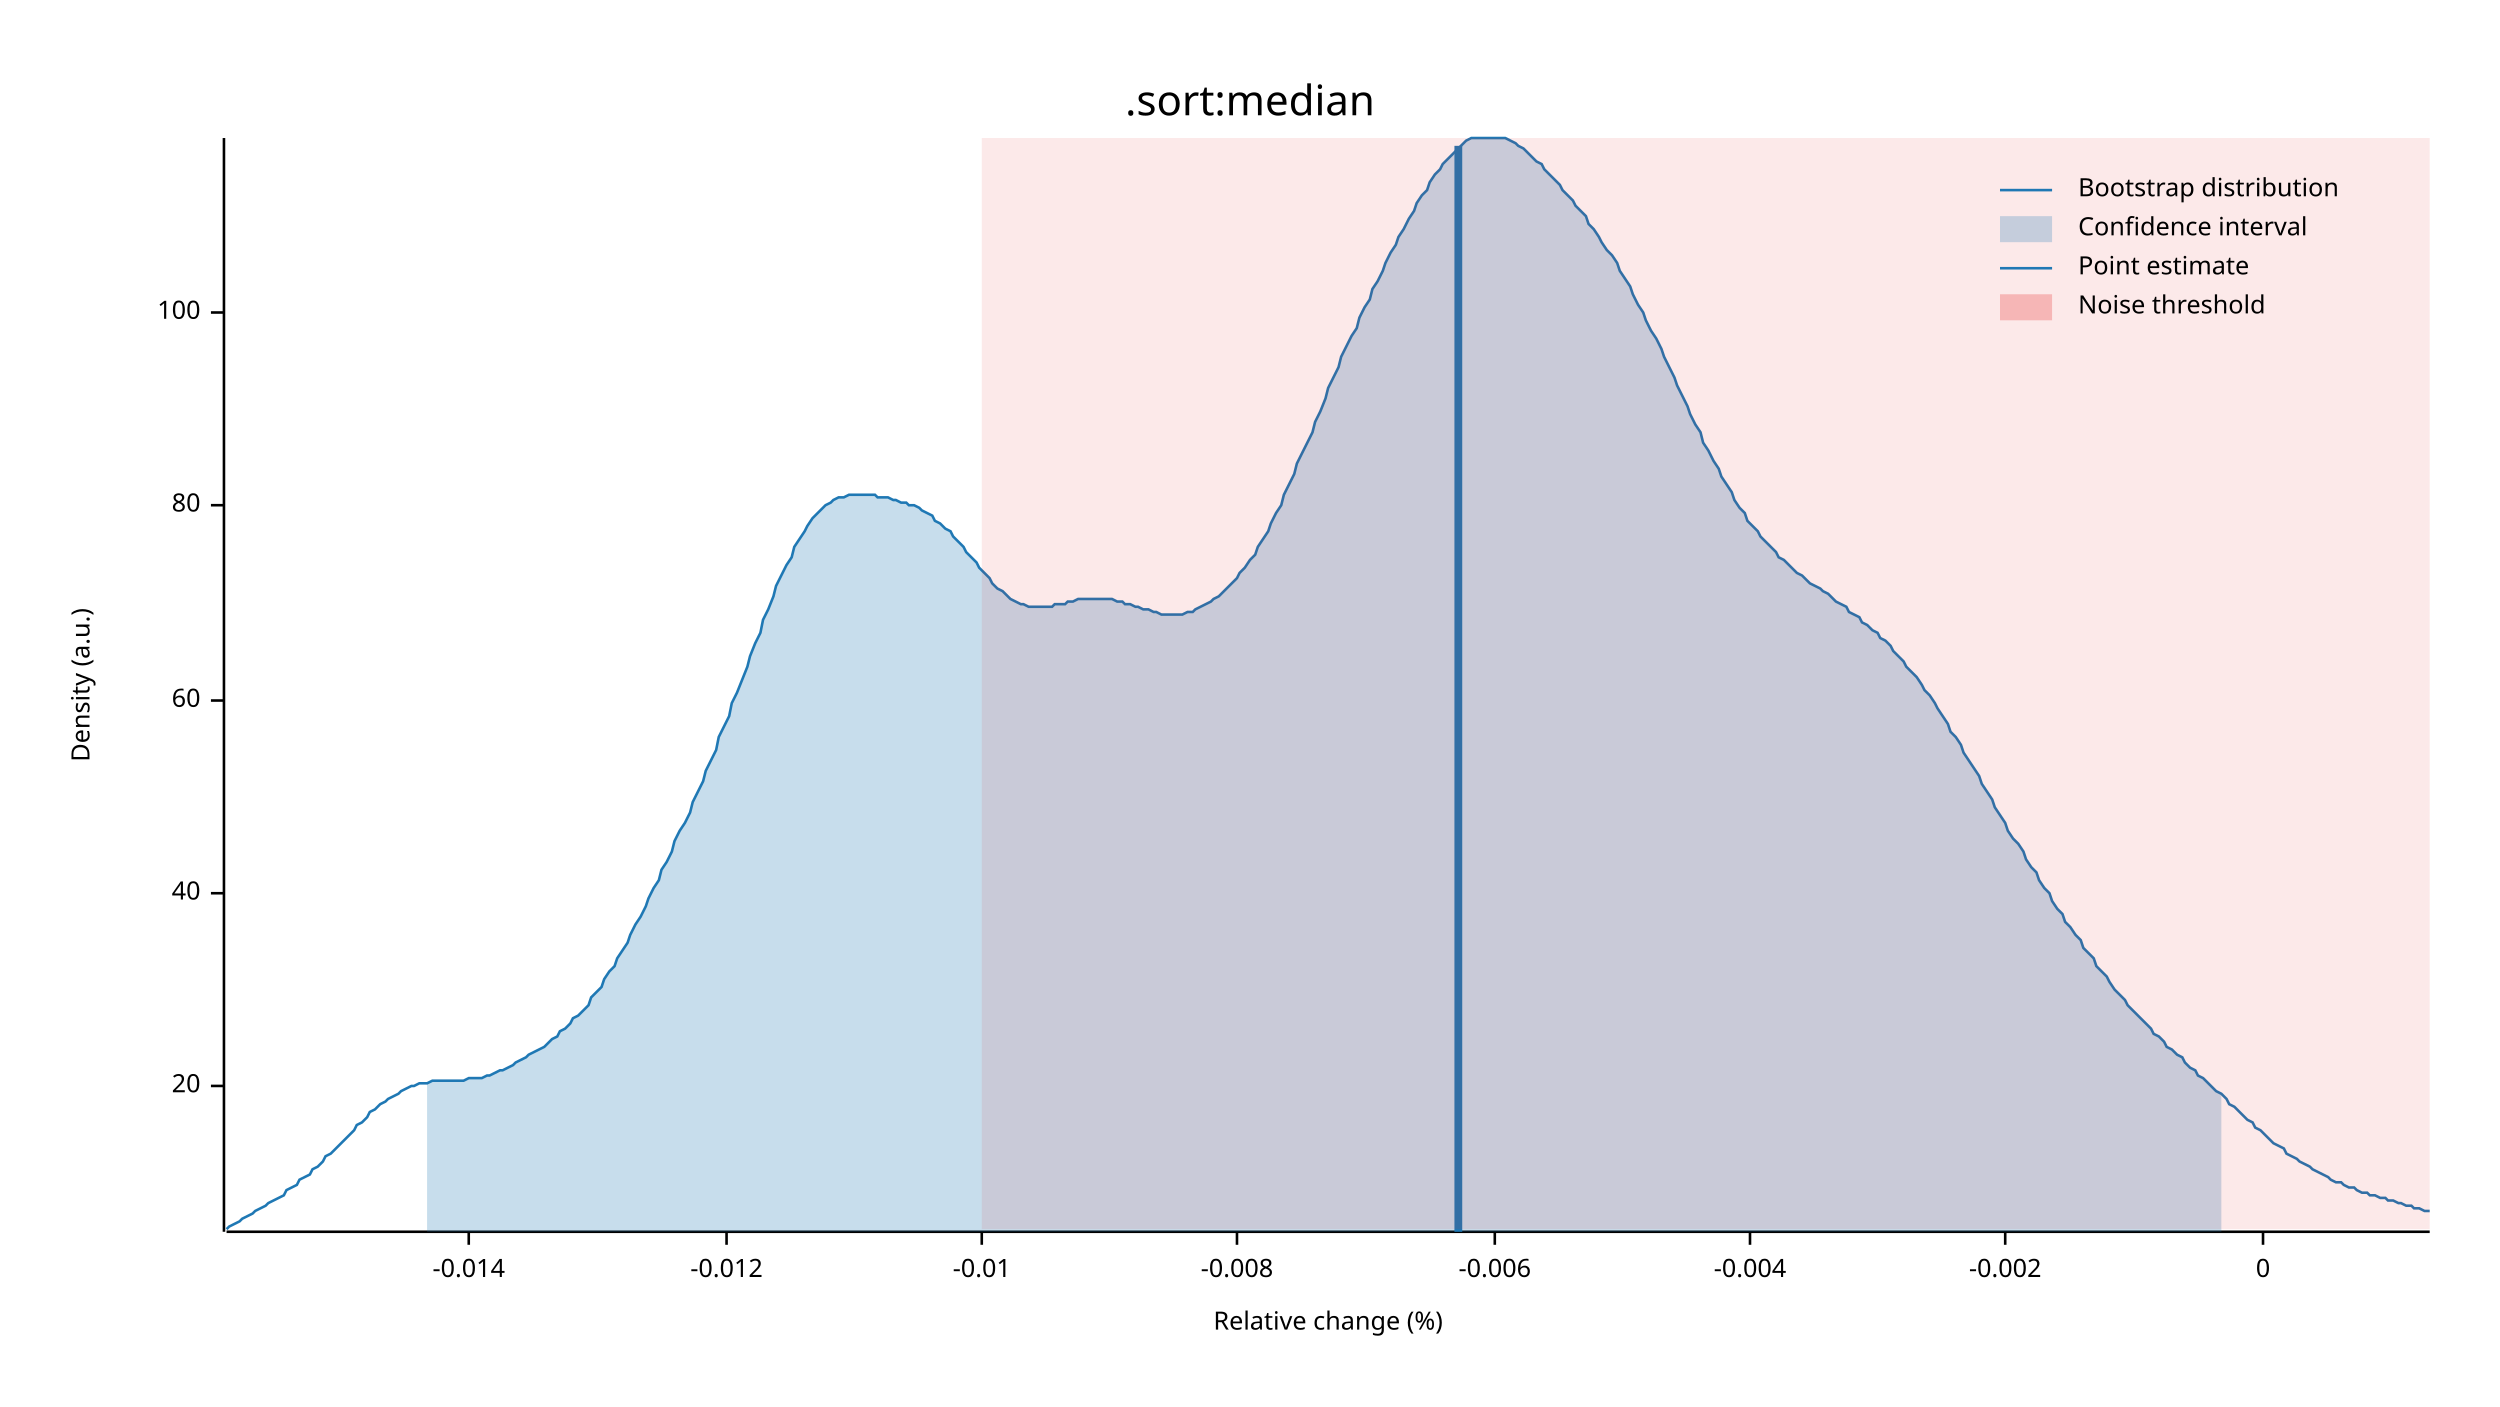
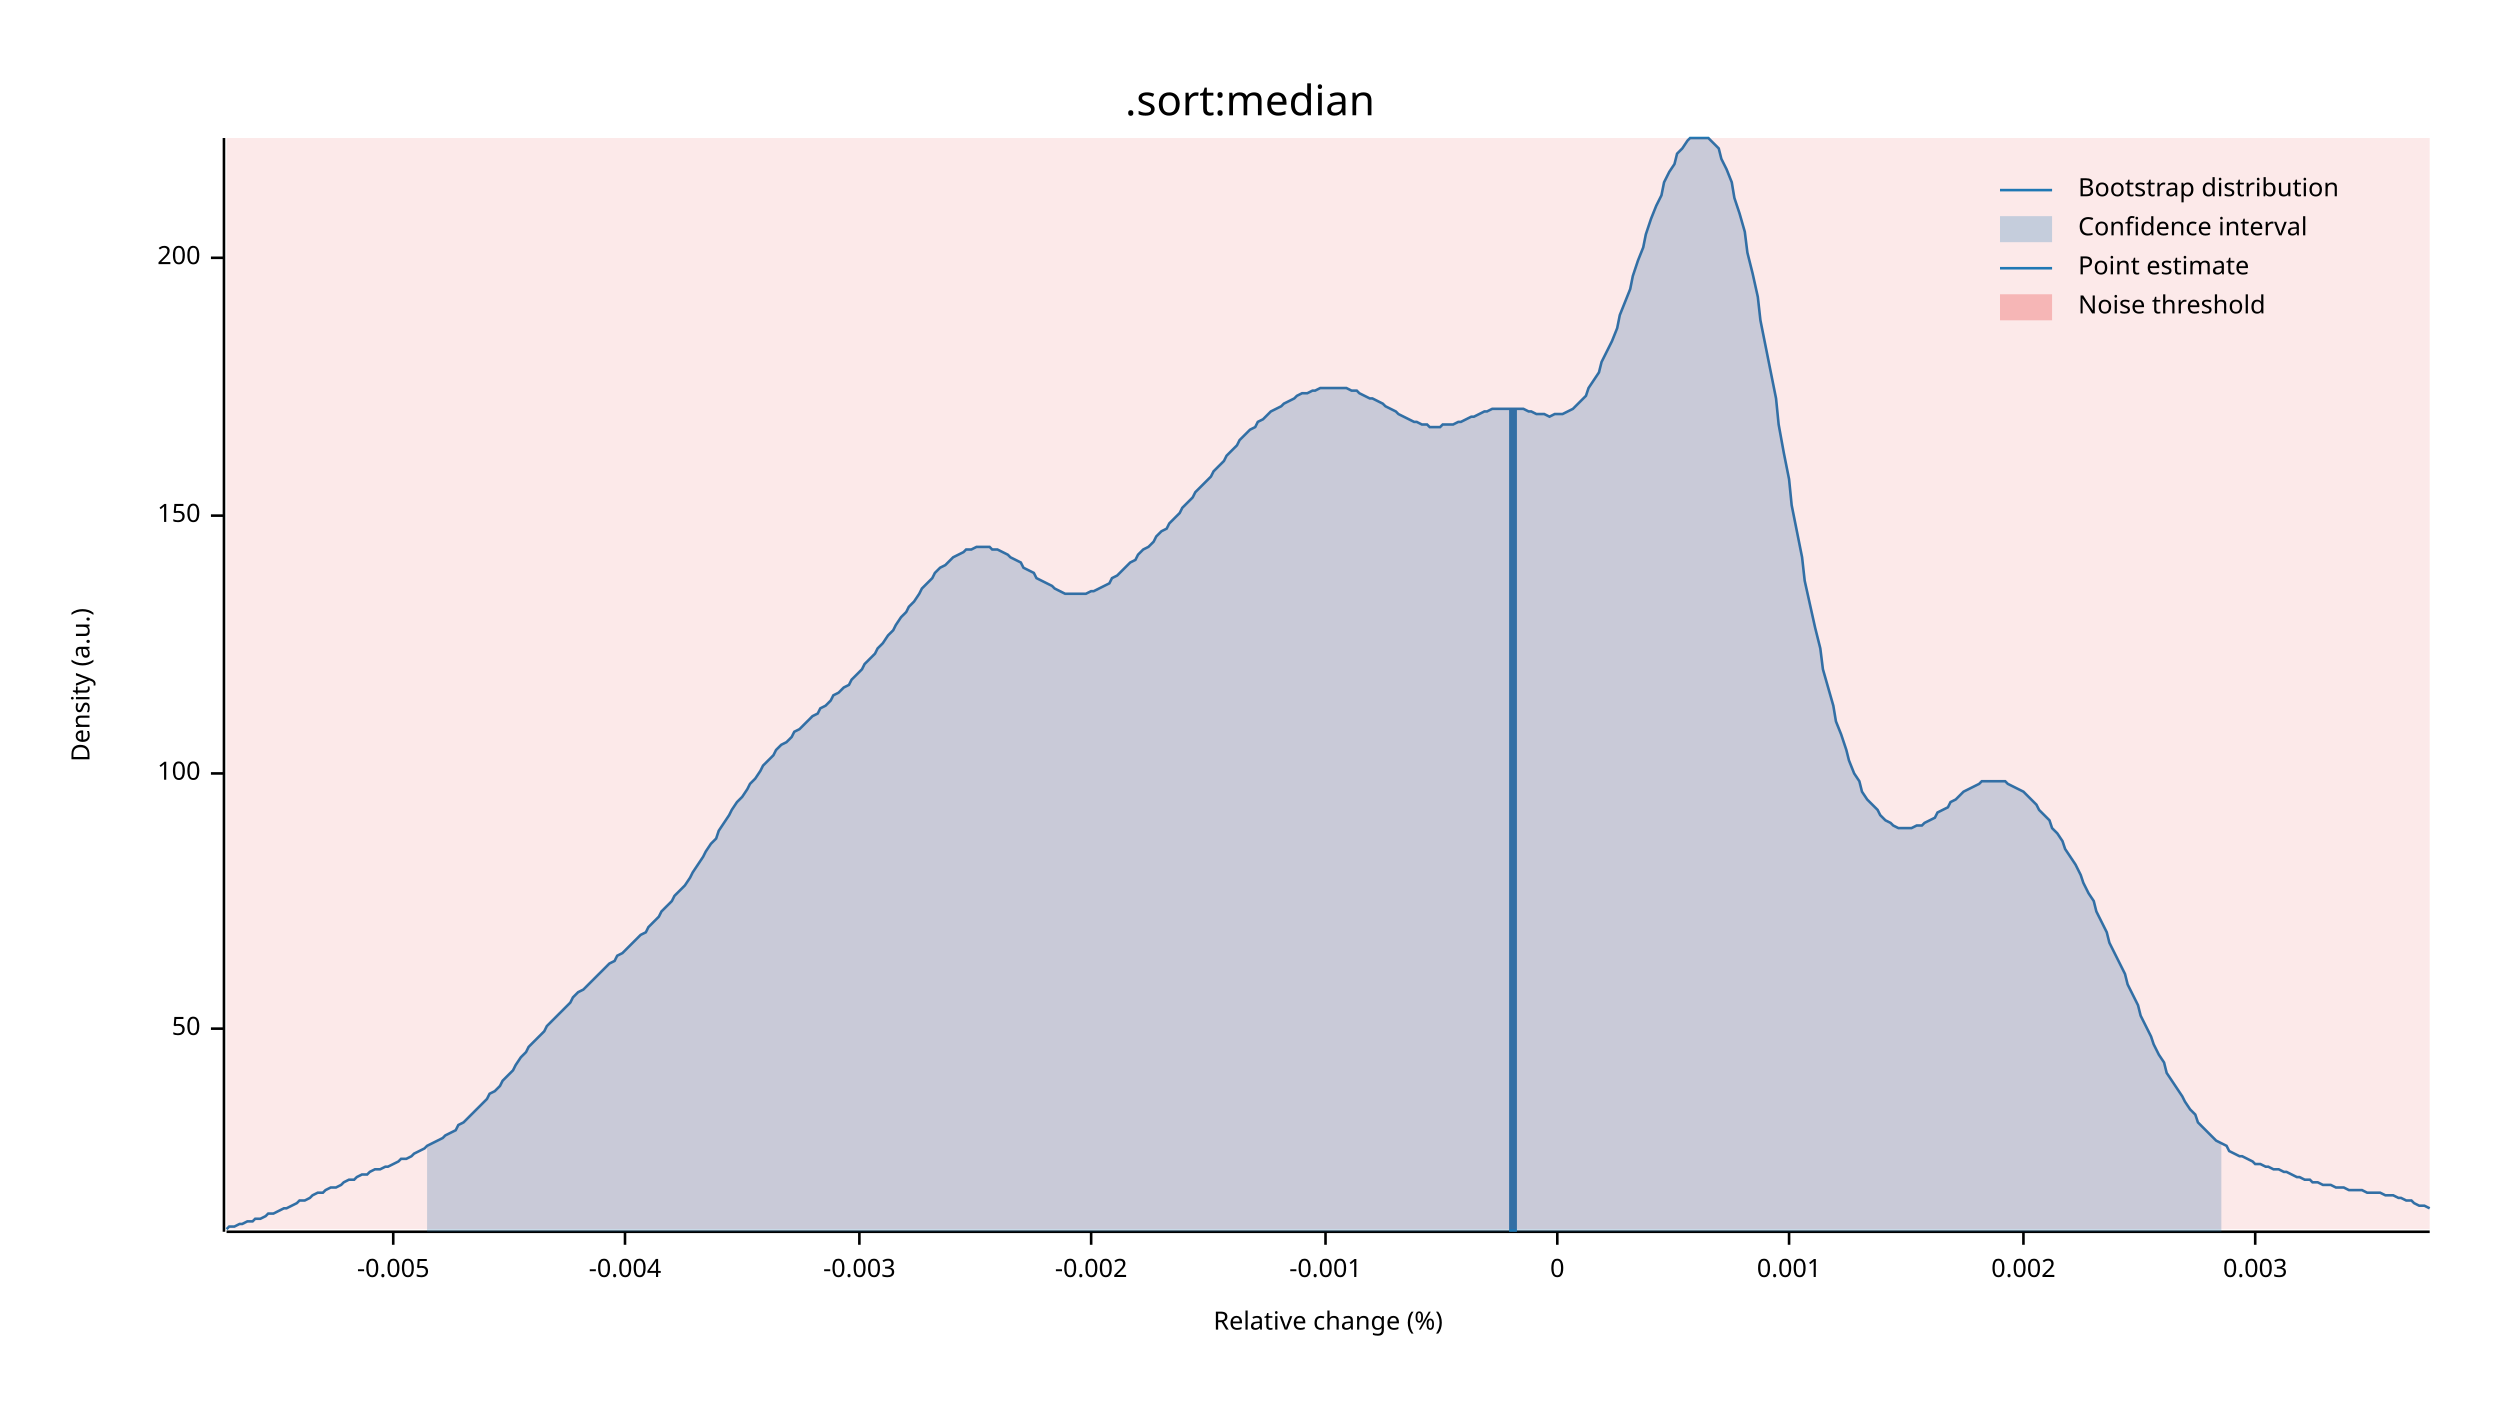
<svg xmlns="http://www.w3.org/2000/svg" width="960" height="540" viewBox="0 0 960 540">
  <text x="480" y="32" dy="0.76em" text-anchor="middle" font-family="sans-serif" font-size="16.129" opacity="1" fill="#000000">
.sort:median
</text>
  <text x="27" y="263" dy="0.76em" text-anchor="middle" font-family="sans-serif" font-size="9.677" opacity="1" fill="#000000" transform="rotate(270, 27, 263)">
Density (a.u.)
</text>
  <text x="510" y="513" dy="-0.5ex" text-anchor="middle" font-family="sans-serif" font-size="9.677" opacity="1" fill="#000000">
Relative change (%)
</text>
  <polyline fill="none" opacity="1" stroke="#000000" stroke-width="1" points="86,53 86,473 " />
-   <text x="77" y="417" dy="0.5ex" text-anchor="end" font-family="sans-serif" font-size="9.677" opacity="1" fill="#000000">
- 20
+   <text x="77" y="395" dy="0.5ex" text-anchor="end" font-family="sans-serif" font-size="9.677" opacity="1" fill="#000000">
+ 50
</text>
-   <polyline fill="none" opacity="1" stroke="#000000" stroke-width="1" points="81,417 86,417 " />
-   <text x="77" y="343" dy="0.5ex" text-anchor="end" font-family="sans-serif" font-size="9.677" opacity="1" fill="#000000">
- 40
- </text>
-   <polyline fill="none" opacity="1" stroke="#000000" stroke-width="1" points="81,343 86,343 " />
-   <text x="77" y="269" dy="0.5ex" text-anchor="end" font-family="sans-serif" font-size="9.677" opacity="1" fill="#000000">
- 60
- </text>
-   <polyline fill="none" opacity="1" stroke="#000000" stroke-width="1" points="81,269 86,269 " />
-   <text x="77" y="194" dy="0.5ex" text-anchor="end" font-family="sans-serif" font-size="9.677" opacity="1" fill="#000000">
- 80
- </text>
-   <polyline fill="none" opacity="1" stroke="#000000" stroke-width="1" points="81,194 86,194 " />
-   <text x="77" y="120" dy="0.5ex" text-anchor="end" font-family="sans-serif" font-size="9.677" opacity="1" fill="#000000">
+   <polyline fill="none" opacity="1" stroke="#000000" stroke-width="1" points="81,395 86,395 " />
+   <text x="77" y="297" dy="0.5ex" text-anchor="end" font-family="sans-serif" font-size="9.677" opacity="1" fill="#000000">
100
</text>
-   <polyline fill="none" opacity="1" stroke="#000000" stroke-width="1" points="81,120 86,120 " />
+   <polyline fill="none" opacity="1" stroke="#000000" stroke-width="1" points="81,297 86,297 " />
+   <text x="77" y="198" dy="0.5ex" text-anchor="end" font-family="sans-serif" font-size="9.677" opacity="1" fill="#000000">
+ 150
+ </text>
+   <polyline fill="none" opacity="1" stroke="#000000" stroke-width="1" points="81,198 86,198 " />
+   <text x="77" y="99" dy="0.5ex" text-anchor="end" font-family="sans-serif" font-size="9.677" opacity="1" fill="#000000">
+ 200
+ </text>
+   <polyline fill="none" opacity="1" stroke="#000000" stroke-width="1" points="81,99 86,99 " />
  <polyline fill="none" opacity="1" stroke="#000000" stroke-width="1" points="87,473 933,473 " />
-   <text x="180" y="483" dy="0.76em" text-anchor="middle" font-family="sans-serif" font-size="9.677" opacity="1" fill="#000000">
- -0.014
+   <text x="151" y="483" dy="0.76em" text-anchor="middle" font-family="sans-serif" font-size="9.677" opacity="1" fill="#000000">
+ -0.005
</text>
-   <polyline fill="none" opacity="1" stroke="#000000" stroke-width="1" points="180,473 180,478 " />
-   <text x="279" y="483" dy="0.76em" text-anchor="middle" font-family="sans-serif" font-size="9.677" opacity="1" fill="#000000">
- -0.012
- </text>
-   <polyline fill="none" opacity="1" stroke="#000000" stroke-width="1" points="279,473 279,478 " />
-   <text x="377" y="483" dy="0.76em" text-anchor="middle" font-family="sans-serif" font-size="9.677" opacity="1" fill="#000000">
- -0.01
- </text>
-   <polyline fill="none" opacity="1" stroke="#000000" stroke-width="1" points="377,473 377,478 " />
-   <text x="475" y="483" dy="0.76em" text-anchor="middle" font-family="sans-serif" font-size="9.677" opacity="1" fill="#000000">
- -0.008
- </text>
-   <polyline fill="none" opacity="1" stroke="#000000" stroke-width="1" points="475,473 475,478 " />
-   <text x="574" y="483" dy="0.76em" text-anchor="middle" font-family="sans-serif" font-size="9.677" opacity="1" fill="#000000">
- -0.006
- </text>
-   <polyline fill="none" opacity="1" stroke="#000000" stroke-width="1" points="574,473 574,478 " />
-   <text x="672" y="483" dy="0.76em" text-anchor="middle" font-family="sans-serif" font-size="9.677" opacity="1" fill="#000000">
+   <polyline fill="none" opacity="1" stroke="#000000" stroke-width="1" points="151,473 151,478 " />
+   <text x="240" y="483" dy="0.76em" text-anchor="middle" font-family="sans-serif" font-size="9.677" opacity="1" fill="#000000">
-0.004
</text>
-   <polyline fill="none" opacity="1" stroke="#000000" stroke-width="1" points="672,473 672,478 " />
-   <text x="770" y="483" dy="0.76em" text-anchor="middle" font-family="sans-serif" font-size="9.677" opacity="1" fill="#000000">
+   <polyline fill="none" opacity="1" stroke="#000000" stroke-width="1" points="240,473 240,478 " />
+   <text x="330" y="483" dy="0.76em" text-anchor="middle" font-family="sans-serif" font-size="9.677" opacity="1" fill="#000000">
+ -0.003
+ </text>
+   <polyline fill="none" opacity="1" stroke="#000000" stroke-width="1" points="330,473 330,478 " />
+   <text x="419" y="483" dy="0.76em" text-anchor="middle" font-family="sans-serif" font-size="9.677" opacity="1" fill="#000000">
-0.002
</text>
-   <polyline fill="none" opacity="1" stroke="#000000" stroke-width="1" points="770,473 770,478 " />
-   <text x="869" y="483" dy="0.76em" text-anchor="middle" font-family="sans-serif" font-size="9.677" opacity="1" fill="#000000">
+   <polyline fill="none" opacity="1" stroke="#000000" stroke-width="1" points="419,473 419,478 " />
+   <text x="509" y="483" dy="0.76em" text-anchor="middle" font-family="sans-serif" font-size="9.677" opacity="1" fill="#000000">
+ -0.001
+ </text>
+   <polyline fill="none" opacity="1" stroke="#000000" stroke-width="1" points="509,473 509,478 " />
+   <text x="598" y="483" dy="0.76em" text-anchor="middle" font-family="sans-serif" font-size="9.677" opacity="1" fill="#000000">
0
</text>
-   <polyline fill="none" opacity="1" stroke="#000000" stroke-width="1" points="869,473 869,478 " />
-   <polyline fill="none" opacity="1" stroke="#1F78B4" stroke-width="1" points="87,472 88,471 90,470 92,469 93,468 95,467 97,466 98,465 100,464 102,463 103,462 105,461 107,460 109,459 110,457 112,456 114,455 115,453 117,452 119,451 120,449 122,448 124,446 125,444 127,443 129,441 131,439 132,438 134,436 136,434 137,432 139,431 141,429 142,427 144,426 146,424 148,423 149,422 151,421 153,420 154,419 156,418 158,417 159,417 161,416 163,416 164,416 166,415 168,415 170,415 171,415 173,415 175,415 176,415 178,415 180,414 181,414 183,414 185,414 187,413 188,413 190,412 192,411 193,411 195,410 197,409 198,408 200,407 202,406 203,405 205,404 207,403 209,402 210,401 212,399 214,398 215,396 217,395 219,393 220,391 222,390 224,388 226,386 227,383 229,381 231,379 232,376 234,373 236,371 237,368 239,365 241,362 242,359 244,355 246,352 248,348 249,345 251,341 253,338 254,334 256,331 258,327 259,323 261,319 263,316 265,312 266,308 268,304 270,300 271,296 273,292 275,288 276,283 278,279 280,275 281,270 283,266 285,261 287,256 288,252 290,247 292,243 293,238 295,234 297,229 298,225 300,221 302,217 304,214 305,210 307,207 309,204 310,202 312,199 314,197 315,196 317,194 319,193 320,192 322,191 324,191 326,190 327,190 329,190 331,190 332,190 334,190 336,190 337,191 339,191 341,191 343,192 344,192 346,193 348,193 349,194 351,194 353,195 354,196 356,197 358,198 359,200 361,201 363,203 365,204 366,206 368,208 370,210 371,212 373,214 375,216 376,218 378,220 380,222 381,224 383,226 385,227 387,229 388,230 390,231 392,232 393,232 395,233 397,233 398,233 400,233 402,233 404,233 405,232 407,232 409,232 410,231 412,231 414,230 415,230 417,230 419,230 420,230 422,230 424,230 426,230 427,230 429,231 431,231 432,232 434,232 436,233 437,233 439,234 441,234 443,235 444,235 446,236 448,236 449,236 451,236 453,236 454,236 456,235 458,235 459,234 461,233 463,232 465,231 466,230 468,229 470,227 471,226 473,224 475,222 476,220 478,218 480,215 482,213 483,210 485,207 487,204 488,201 490,197 492,194 493,190 495,186 497,182 498,178 500,174 502,170 504,166 505,162 507,158 509,153 510,149 512,145 514,141 515,137 517,133 519,129 521,126 522,122 524,118 526,115 527,111 529,108 531,104 532,101 534,97 536,94 537,91 539,88 541,84 543,81 544,78 546,75 548,73 549,70 551,67 553,65 554,63 556,61 558,59 560,57 561,56 563,54 565,53 566,53 568,53 570,53 571,53 573,53 575,53 576,53 578,53 580,54 582,55 583,56 585,57 587,59 588,60 590,62 592,63 593,65 595,67 597,69 599,71 600,73 602,75 604,77 605,79 607,81 609,83 610,86 612,88 614,91 615,93 617,96 619,98 621,101 622,104 624,107 626,110 627,113 629,117 631,120 632,123 634,127 636,130 638,134 639,137 641,141 643,145 644,148 646,152 648,156 649,159 651,163 653,166 654,170 656,173 658,177 660,180 661,183 663,186 665,189 666,192 668,195 670,197 671,200 673,202 675,204 676,206 678,208 680,210 682,212 683,214 685,215 687,217 688,218 690,220 692,221 693,222 695,224 697,225 699,226 700,227 702,228 704,230 705,231 707,232 709,233 710,235 712,236 714,237 715,239 717,240 719,242 721,243 722,245 724,246 726,248 727,250 729,252 731,254 732,256 734,258 736,260 738,263 739,265 741,267 743,270 744,272 746,275 748,278 749,281 751,283 753,286 754,289 756,292 758,295 760,298 761,301 763,304 765,307 766,310 768,313 770,316 771,319 773,322 775,324 777,327 778,330 780,333 782,335 783,338 785,341 787,343 788,346 790,349 792,351 793,354 795,356 797,359 799,361 800,364 802,366 804,368 805,371 807,373 809,375 810,377 812,380 814,382 816,384 817,386 819,388 821,390 822,391 824,393 826,395 827,397 829,398 831,400 832,402 834,403 836,405 838,406 839,408 841,410 843,411 844,413 846,414 848,416 849,417 851,419 853,420 855,422 856,424 858,425 860,427 861,428 863,430 865,431 866,433 868,434 870,436 871,437 873,439 875,440 877,441 878,443 880,444 882,445 883,446 885,447 887,448 888,449 890,450 892,451 894,452 895,453 897,454 899,454 900,455 902,456 904,456 905,457 907,458 909,458 910,459 912,459 914,460 916,460 917,461 919,461 921,462 922,462 924,463 926,463 927,464 929,464 931,465 933,465 " />
-   <polygon opacity="0.25" fill="#1F78B4" points="164,416 166,415 168,415 170,415 171,415 173,415 175,415 176,415 178,415 180,414 181,414 183,414 185,414 187,413 188,413 190,412 192,411 193,411 195,410 197,409 198,408 200,407 202,406 203,405 205,404 207,403 209,402 210,401 212,399 214,398 215,396 217,395 219,393 220,391 222,390 224,388 226,386 227,383 229,381 231,379 232,376 234,373 236,371 237,368 239,365 241,362 242,359 244,355 246,352 248,348 249,345 251,341 253,338 254,334 256,331 258,327 259,323 261,319 263,316 265,312 266,308 268,304 270,300 271,296 273,292 275,288 276,283 278,279 280,275 281,270 283,266 285,261 287,256 288,252 290,247 292,243 293,238 295,234 297,229 298,225 300,221 302,217 304,214 305,210 307,207 309,204 310,202 312,199 314,197 315,196 317,194 319,193 320,192 322,191 324,191 326,190 327,190 329,190 331,190 332,190 334,190 336,190 337,191 339,191 341,191 343,192 344,192 346,193 348,193 349,194 351,194 353,195 354,196 356,197 358,198 359,200 361,201 363,203 365,204 366,206 368,208 370,210 371,212 373,214 375,216 376,218 378,220 380,222 381,224 383,226 385,227 387,229 388,230 390,231 392,232 393,232 395,233 397,233 398,233 400,233 402,233 404,233 405,232 407,232 409,232 410,231 412,231 414,230 415,230 417,230 419,230 420,230 422,230 424,230 426,230 427,230 429,231 431,231 432,232 434,232 436,233 437,233 439,234 441,234 443,235 444,235 446,236 448,236 449,236 451,236 453,236 454,236 456,235 458,235 459,234 461,233 463,232 465,231 466,230 468,229 470,227 471,226 473,224 475,222 476,220 478,218 480,215 482,213 483,210 485,207 487,204 488,201 490,197 492,194 493,190 495,186 497,182 498,178 500,174 502,170 504,166 505,162 507,158 509,153 510,149 512,145 514,141 515,137 517,133 519,129 521,126 522,122 524,118 526,115 527,111 529,108 531,104 532,101 534,97 536,94 537,91 539,88 541,84 543,81 544,78 546,75 548,73 549,70 551,67 553,65 554,63 556,61 558,59 560,57 561,56 563,54 565,53 566,53 568,53 570,53 571,53 573,53 575,53 576,53 578,53 580,54 582,55 583,56 585,57 587,59 588,60 590,62 592,63 593,65 595,67 597,69 599,71 600,73 602,75 604,77 605,79 607,81 609,83 610,86 612,88 614,91 615,93 617,96 619,98 621,101 622,104 624,107 626,110 627,113 629,117 631,120 632,123 634,127 636,130 638,134 639,137 641,141 643,145 644,148 646,152 648,156 649,159 651,163 653,166 654,170 656,173 658,177 660,180 661,183 663,186 665,189 666,192 668,195 670,197 671,200 673,202 675,204 676,206 678,208 680,210 682,212 683,214 685,215 687,217 688,218 690,220 692,221 693,222 695,224 697,225 699,226 700,227 702,228 704,230 705,231 707,232 709,233 710,235 712,236 714,237 715,239 717,240 719,242 721,243 722,245 724,246 726,248 727,250 729,252 731,254 732,256 734,258 736,260 738,263 739,265 741,267 743,270 744,272 746,275 748,278 749,281 751,283 753,286 754,289 756,292 758,295 760,298 761,301 763,304 765,307 766,310 768,313 770,316 771,319 773,322 775,324 777,327 778,330 780,333 782,335 783,338 785,341 787,343 788,346 790,349 792,351 793,354 795,356 797,359 799,361 800,364 802,366 804,368 805,371 807,373 809,375 810,377 812,380 814,382 816,384 817,386 819,388 821,390 822,391 824,393 826,395 827,397 829,398 831,400 832,402 834,403 836,405 838,406 839,408 841,410 843,411 844,413 846,414 848,416 849,417 851,419 853,420 853,473 164,473 " />
-   <polyline fill="none" opacity="1" stroke="#1F78B4" stroke-width="3" points="560,473 560,56 " />
-   <rect x="377" y="53" width="556" height="419" opacity="0.1" fill="#E31A1C" stroke="none" />
+   <polyline fill="none" opacity="1" stroke="#000000" stroke-width="1" points="598,473 598,478 " />
+   <text x="687" y="483" dy="0.76em" text-anchor="middle" font-family="sans-serif" font-size="9.677" opacity="1" fill="#000000">
+ 0.001
+ </text>
+   <polyline fill="none" opacity="1" stroke="#000000" stroke-width="1" points="687,473 687,478 " />
+   <text x="777" y="483" dy="0.76em" text-anchor="middle" font-family="sans-serif" font-size="9.677" opacity="1" fill="#000000">
+ 0.002
+ </text>
+   <polyline fill="none" opacity="1" stroke="#000000" stroke-width="1" points="777,473 777,478 " />
+   <text x="866" y="483" dy="0.76em" text-anchor="middle" font-family="sans-serif" font-size="9.677" opacity="1" fill="#000000">
+ 0.003
+ </text>
+   <polyline fill="none" opacity="1" stroke="#000000" stroke-width="1" points="866,473 866,478 " />
+   <polyline fill="none" opacity="1" stroke="#1F78B4" stroke-width="1" points="87,472 88,471 90,471 92,470 93,470 95,469 97,469 98,468 100,468 102,467 103,466 105,466 107,465 109,464 110,464 112,463 114,462 115,461 117,461 119,460 120,459 122,458 124,458 125,457 127,456 129,456 131,455 132,454 134,453 136,453 137,452 139,451 141,451 142,450 144,449 146,449 148,448 149,448 151,447 153,446 154,445 156,445 158,444 159,443 161,442 163,441 164,440 166,439 168,438 170,437 171,436 173,435 175,434 176,432 178,431 180,429 181,428 183,426 185,424 187,422 188,420 190,419 192,417 193,415 195,413 197,411 198,409 200,406 202,404 203,402 205,400 207,398 209,396 210,394 212,392 214,390 215,389 217,387 219,385 220,383 222,381 224,380 226,378 227,377 229,375 231,373 232,372 234,370 236,369 237,367 239,366 241,364 242,363 244,361 246,359 248,358 249,356 251,354 253,352 254,350 256,348 258,346 259,344 261,342 263,340 265,337 266,335 268,332 270,329 271,327 273,324 275,322 276,319 278,316 280,313 281,311 283,308 285,306 287,303 288,301 290,299 292,296 293,294 295,292 297,290 298,288 300,286 302,285 304,283 305,281 307,280 309,278 310,277 312,275 314,274 315,272 317,271 319,269 320,267 322,266 324,264 326,263 327,261 329,259 331,257 332,255 334,253 336,251 337,249 339,247 341,244 343,242 344,240 346,237 348,235 349,233 351,231 353,228 354,226 356,224 358,222 359,220 361,218 363,217 365,215 366,214 368,213 370,212 371,211 373,211 375,210 376,210 378,210 380,210 381,211 383,211 385,212 387,213 388,214 390,215 392,216 393,218 395,219 397,220 398,222 400,223 402,224 404,225 405,226 407,227 409,228 410,228 412,228 414,228 415,228 417,228 419,227 420,227 422,226 424,225 426,224 427,222 429,221 431,219 432,218 434,216 436,215 437,213 439,211 441,210 443,208 444,206 446,204 448,203 449,201 451,199 453,197 454,195 456,193 458,191 459,189 461,187 463,185 465,183 466,181 468,179 470,177 471,175 473,173 475,171 476,169 478,167 480,165 482,164 483,162 485,161 487,159 488,158 490,157 492,156 493,155 495,154 497,153 498,152 500,151 502,151 504,150 505,150 507,149 509,149 510,149 512,149 514,149 515,149 517,149 519,150 521,150 522,151 524,152 526,153 527,153 529,154 531,155 532,156 534,157 536,158 537,159 539,160 541,161 543,162 544,162 546,163 548,163 549,164 551,164 553,164 554,163 556,163 558,163 560,162 561,162 563,161 565,160 566,160 568,159 570,158 571,158 573,157 575,157 576,157 578,157 580,157 582,157 583,157 585,157 587,158 588,158 590,159 592,159 593,159 595,160 597,159 599,159 600,159 602,158 604,157 605,156 607,154 609,152 610,149 612,146 614,143 615,139 617,135 619,131 621,126 622,121 624,116 626,111 627,106 629,100 631,95 632,90 634,84 636,79 638,75 639,70 641,66 643,63 644,59 646,57 648,54 649,53 651,53 653,53 654,53 656,53 658,55 660,57 661,61 663,65 665,70 666,76 668,82 670,89 671,97 673,105 675,114 676,123 678,133 680,143 682,153 683,163 685,174 687,184 688,194 690,204 692,214 693,223 695,232 697,241 699,249 700,257 702,264 704,271 705,277 707,282 709,288 710,292 712,297 714,300 715,304 717,307 719,309 721,311 722,313 724,315 726,316 727,317 729,318 731,318 732,318 734,318 736,317 738,317 739,316 741,315 743,314 744,312 746,311 748,310 749,308 751,307 753,305 754,304 756,303 758,302 760,301 761,300 763,300 765,300 766,300 768,300 770,300 771,301 773,302 775,303 777,304 778,305 780,307 782,309 783,311 785,313 787,315 788,318 790,320 792,323 793,326 795,329 797,332 799,336 800,339 802,343 804,346 805,350 807,354 809,358 810,362 812,366 814,370 816,374 817,378 819,382 821,386 822,390 824,394 826,398 827,401 829,405 831,408 832,412 834,415 836,418 838,421 839,423 841,426 843,428 844,431 846,433 848,435 849,436 851,438 853,439 855,440 856,442 858,443 860,444 861,444 863,445 865,446 866,447 868,447 870,448 871,448 873,449 875,449 877,450 878,450 880,451 882,452 883,452 885,453 887,453 888,454 890,454 892,455 894,455 895,455 897,456 899,456 900,456 902,457 904,457 905,457 907,457 909,458 910,458 912,458 914,458 916,459 917,459 919,459 921,460 922,460 924,461 926,461 927,462 929,463 931,463 933,464 " />
+   <polygon opacity="0.25" fill="#1F78B4" points="164,440 166,439 168,438 170,437 171,436 173,435 175,434 176,432 178,431 180,429 181,428 183,426 185,424 187,422 188,420 190,419 192,417 193,415 195,413 197,411 198,409 200,406 202,404 203,402 205,400 207,398 209,396 210,394 212,392 214,390 215,389 217,387 219,385 220,383 222,381 224,380 226,378 227,377 229,375 231,373 232,372 234,370 236,369 237,367 239,366 241,364 242,363 244,361 246,359 248,358 249,356 251,354 253,352 254,350 256,348 258,346 259,344 261,342 263,340 265,337 266,335 268,332 270,329 271,327 273,324 275,322 276,319 278,316 280,313 281,311 283,308 285,306 287,303 288,301 290,299 292,296 293,294 295,292 297,290 298,288 300,286 302,285 304,283 305,281 307,280 309,278 310,277 312,275 314,274 315,272 317,271 319,269 320,267 322,266 324,264 326,263 327,261 329,259 331,257 332,255 334,253 336,251 337,249 339,247 341,244 343,242 344,240 346,237 348,235 349,233 351,231 353,228 354,226 356,224 358,222 359,220 361,218 363,217 365,215 366,214 368,213 370,212 371,211 373,211 375,210 376,210 378,210 380,210 381,211 383,211 385,212 387,213 388,214 390,215 392,216 393,218 395,219 397,220 398,222 400,223 402,224 404,225 405,226 407,227 409,228 410,228 412,228 414,228 415,228 417,228 419,227 420,227 422,226 424,225 426,224 427,222 429,221 431,219 432,218 434,216 436,215 437,213 439,211 441,210 443,208 444,206 446,204 448,203 449,201 451,199 453,197 454,195 456,193 458,191 459,189 461,187 463,185 465,183 466,181 468,179 470,177 471,175 473,173 475,171 476,169 478,167 480,165 482,164 483,162 485,161 487,159 488,158 490,157 492,156 493,155 495,154 497,153 498,152 500,151 502,151 504,150 505,150 507,149 509,149 510,149 512,149 514,149 515,149 517,149 519,150 521,150 522,151 524,152 526,153 527,153 529,154 531,155 532,156 534,157 536,158 537,159 539,160 541,161 543,162 544,162 546,163 548,163 549,164 551,164 553,164 554,163 556,163 558,163 560,162 561,162 563,161 565,160 566,160 568,159 570,158 571,158 573,157 575,157 576,157 578,157 580,157 582,157 583,157 585,157 587,158 588,158 590,159 592,159 593,159 595,160 597,159 599,159 600,159 602,158 604,157 605,156 607,154 609,152 610,149 612,146 614,143 615,139 617,135 619,131 621,126 622,121 624,116 626,111 627,106 629,100 631,95 632,90 634,84 636,79 638,75 639,70 641,66 643,63 644,59 646,57 648,54 649,53 651,53 653,53 654,53 656,53 658,55 660,57 661,61 663,65 665,70 666,76 668,82 670,89 671,97 673,105 675,114 676,123 678,133 680,143 682,153 683,163 685,174 687,184 688,194 690,204 692,214 693,223 695,232 697,241 699,249 700,257 702,264 704,271 705,277 707,282 709,288 710,292 712,297 714,300 715,304 717,307 719,309 721,311 722,313 724,315 726,316 727,317 729,318 731,318 732,318 734,318 736,317 738,317 739,316 741,315 743,314 744,312 746,311 748,310 749,308 751,307 753,305 754,304 756,303 758,302 760,301 761,300 763,300 765,300 766,300 768,300 770,300 771,301 773,302 775,303 777,304 778,305 780,307 782,309 783,311 785,313 787,315 788,318 790,320 792,323 793,326 795,329 797,332 799,336 800,339 802,343 804,346 805,350 807,354 809,358 810,362 812,366 814,370 816,374 817,378 819,382 821,386 822,390 824,394 826,398 827,401 829,405 831,408 832,412 834,415 836,418 838,421 839,423 841,426 843,428 844,431 846,433 848,435 849,436 851,438 853,439 853,473 164,473 " />
+   <polyline fill="none" opacity="1" stroke="#1F78B4" stroke-width="3" points="581,473 581,157 " />
+   <rect x="87" y="53" width="846" height="419" opacity="0.1" fill="#E31A1C" stroke="none" />
  <text x="798" y="68" dy="0.76em" text-anchor="start" font-family="sans-serif" font-size="9.677" opacity="1" fill="#000000">
Bootstrap distribution
</text>
  <text x="798" y="83" dy="0.76em" text-anchor="start" font-family="sans-serif" font-size="9.677" opacity="1" fill="#000000">
Confidence interval
</text>
  <text x="798" y="98" dy="0.76em" text-anchor="start" font-family="sans-serif" font-size="9.677" opacity="1" fill="#000000">
Point estimate
</text>
  <text x="798" y="113" dy="0.76em" text-anchor="start" font-family="sans-serif" font-size="9.677" opacity="1" fill="#000000">
Noise threshold
</text>
  <polyline fill="none" opacity="1" stroke="#1F78B4" stroke-width="1" points="768,73 788,73 " />
  <rect x="768" y="83" width="20" height="10" opacity="0.25" fill="#1F78B4" stroke="none" />
  <polyline fill="none" opacity="1" stroke="#1F78B4" stroke-width="1" points="768,103 788,103 " />
  <rect x="768" y="113" width="20" height="10" opacity="0.25" fill="#E31A1C" stroke="none" />
</svg>
